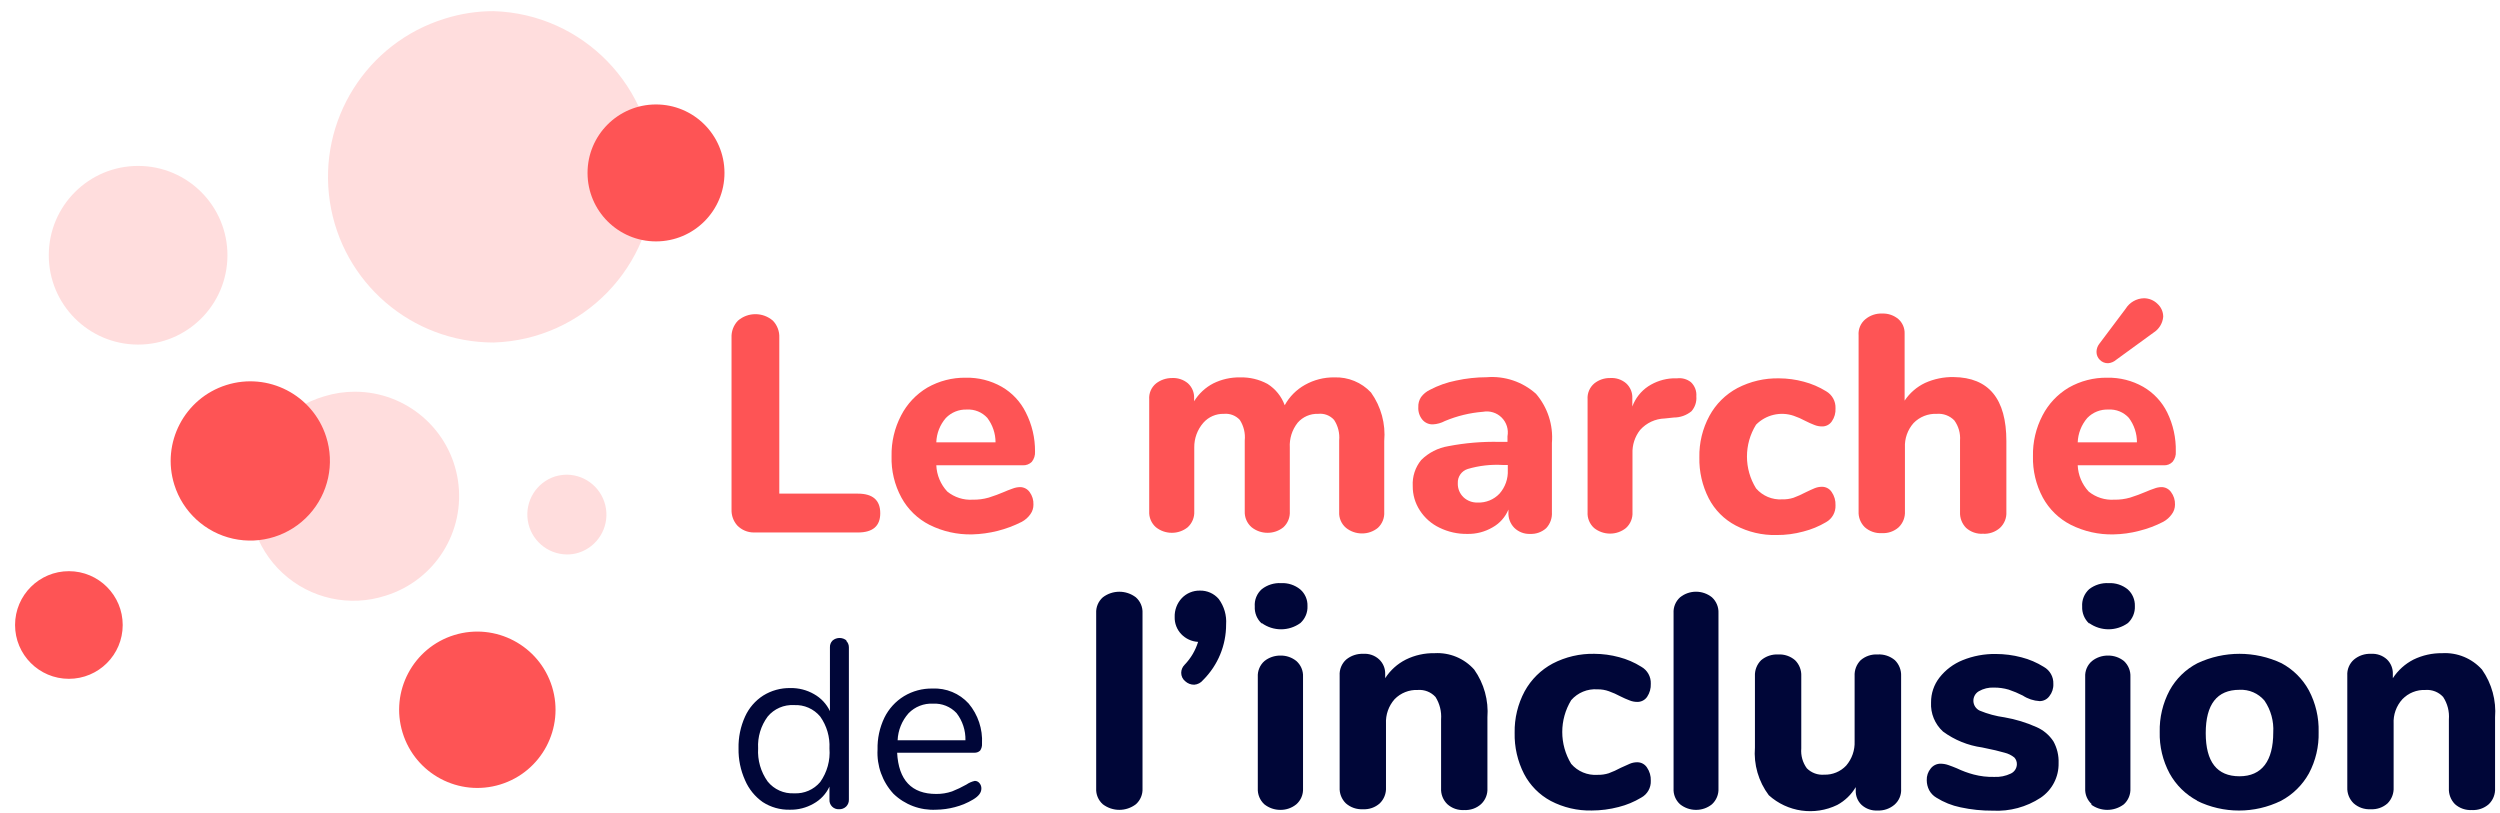
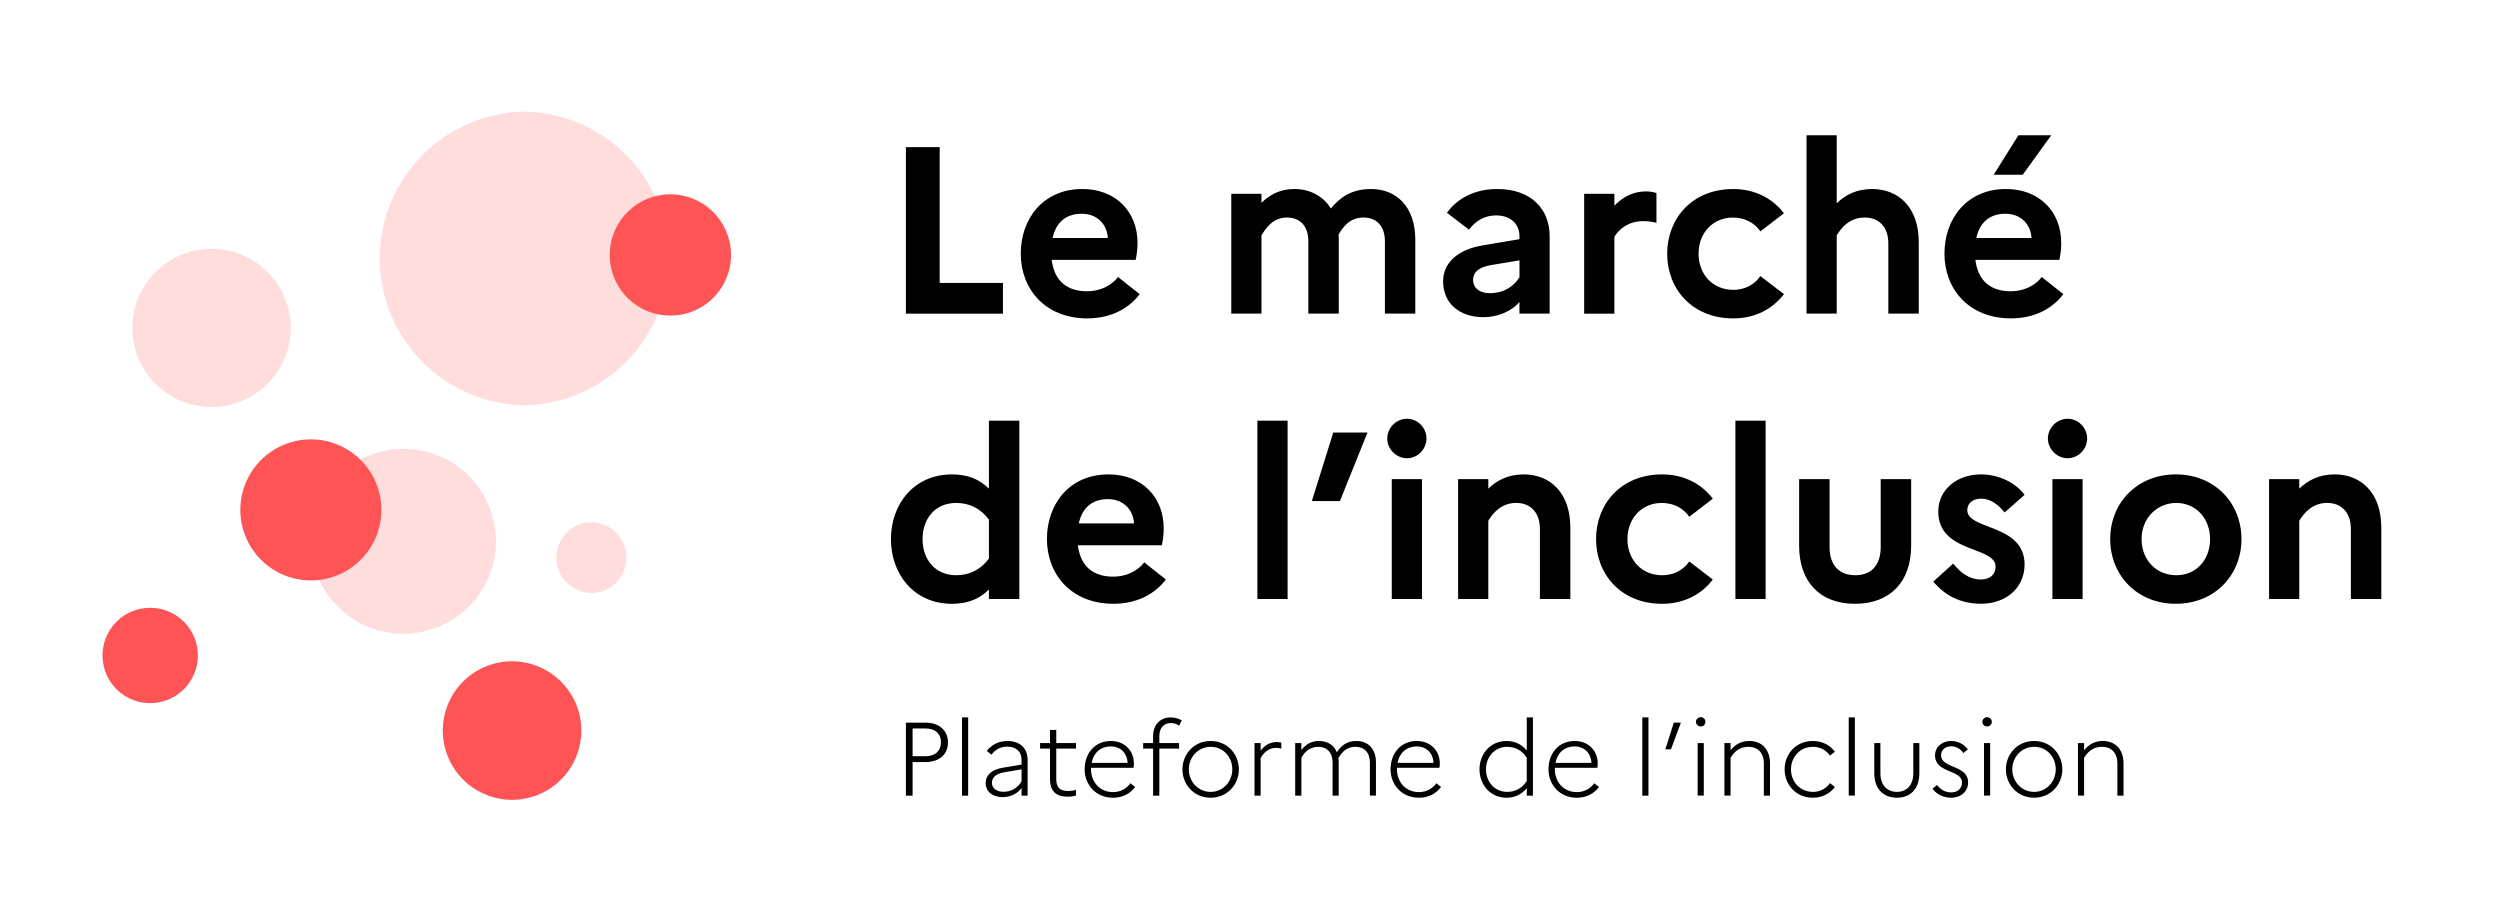
- <svg xmlns="http://www.w3.org/2000/svg" width="157" height="51" viewBox="0 0 157 51" preserveAspectRatio="xMinYMin meet" fill="none">
-   <path d="M46.3 33a1.43 1.43 0 01-.36-1V21.21a1.45 1.45 0 01.4-1.07 1.68 1.68 0 012.2 0c.274.287.419.674.4 1.07V31h4.93c.94 0 1.41.41 1.41 1.23 0 .81-.47 1.21-1.41 1.21h-6.53A1.45 1.45 0 0146.3 33z" fill="#FE5455" />
-   <path fill-rule="evenodd" clip-rule="evenodd" d="M64.9 31.69a1.24 1.24 0 00-.24-.79.74.74 0 00-.61-.31 1.38 1.38 0 00-.45.09l-.116.043a4.723 4.723 0 00-.394.157c-.327.14-.66.264-1 .37a3.407 3.407 0 01-1 .13 2.31 2.31 0 01-1.6-.51 2.58 2.58 0 01-.69-1.65h5.43a.74.74 0 00.57-.22.94.94 0 00.2-.64 5.31 5.31 0 00-.58-2.46 3.8 3.8 0 00-1.51-1.61 4.39 4.39 0 00-2.26-.57 4.731 4.731 0 00-2.41.62 4.35 4.35 0 00-1.65 1.75 5.291 5.291 0 00-.6 2.56 5.13 5.13 0 00.62 2.6 4.15 4.15 0 001.76 1.71 5.7 5.7 0 002.68.6 7.3 7.3 0 003.12-.79c.215-.116.4-.28.54-.48a1 1 0 00.19-.6zm-6.1-3.91a2.44 2.44 0 01.6-1.53 1.74 1.74 0 011.32-.53 1.61 1.61 0 011.28.52c.337.443.52.984.52 1.54H58.8z" fill="#FE5455" />
-   <path d="M86.1 24.65a4.56 4.56 0 01.83 3.05v4.45a1.26 1.26 0 01-.4 1 1.56 1.56 0 01-1 .35 1.59 1.59 0 01-1-.35 1.22 1.22 0 01-.43-1v-4.49a2 2 0 00-.32-1.29 1.16 1.16 0 00-1-.38 1.62 1.62 0 00-1.29.56 2.31 2.31 0 00-.49 1.56v4a1.26 1.26 0 01-.4 1 1.56 1.56 0 01-1 .35 1.59 1.59 0 01-1-.35 1.25 1.25 0 01-.43-1v-4.45a2 2 0 00-.31-1.29 1.2 1.2 0 00-1-.38 1.65 1.65 0 00-1.29.56 2.31 2.31 0 00-.57 1.56v4a1.27 1.27 0 01-.41 1 1.57 1.57 0 01-1 .35 1.59 1.59 0 01-1-.35 1.24 1.24 0 01-.42-1v-7.03a1.18 1.18 0 01.43-1 1.63 1.63 0 011-.34c.363-.02.72.098 1 .33.264.24.407.584.39.94v.19a3.07 3.07 0 011.2-1.12 3.65 3.65 0 011.68-.38 3.43 3.43 0 011.73.41c.5.313.88.785 1.08 1.34a3.26 3.26 0 011.27-1.28 3.66 3.66 0 011.85-.47 3 3 0 012.3.95z" fill="#FE5455" />
-   <path fill-rule="evenodd" clip-rule="evenodd" d="M97.46 27.82a4.21 4.21 0 00-1-3.09 4.14 4.14 0 00-3.1-1.04 9.101 9.101 0 00-1.92.21 6.005 6.005 0 00-1.64.58 1.492 1.492 0 00-.56.46 1.06 1.06 0 00-.17.63c-.017.282.072.56.25.78a.82.82 0 00.67.3 1.79 1.79 0 00.75-.21 7.763 7.763 0 012.39-.58 1.32 1.32 0 011.54 1.54v.35h-.5a15.13 15.13 0 00-3.22.27 3.14 3.14 0 00-1.7.87 2.37 2.37 0 00-.53 1.63 2.75 2.75 0 00.45 1.54 3 3 0 001.23 1.08c.544.266 1.144.4 1.75.39a3 3 0 001.58-.41 2.28 2.28 0 001-1.12v.15a1.3 1.3 0 00.37 1 1.35 1.35 0 001 .38 1.41 1.41 0 001-.36 1.34 1.34 0 00.36-1v-4.35zm-2.77 1.7a2.09 2.09 0 01-.52 1.48 1.79 1.79 0 01-1.37.56 1.24 1.24 0 01-.89-.33 1.16 1.16 0 01-.36-.88.89.89 0 01.63-.9 6.433 6.433 0 012.18-.25h.33v.32z" fill="#FE5455" />
-   <path d="M106.19 24c.243.23.368.557.34.89.03.343-.082.683-.31.94a1.74 1.74 0 01-1.1.39l-.57.06A2.16 2.16 0 00103 27a2.25 2.25 0 00-.48 1.48v3.68c.023.379-.128.747-.41 1a1.57 1.57 0 01-1 .35 1.6 1.6 0 01-1-.35 1.24 1.24 0 01-.41-1v-7.08a1.2 1.2 0 01.42-1 1.55 1.55 0 011-.34 1.4 1.4 0 011 .33c.264.24.407.584.39.94v.52a2.6 2.6 0 011-1.27c.458-.298.985-.47 1.53-.5h.27a1.17 1.17 0 01.88.24zm2.81 9a3.997 3.997 0 01-1.69-1.7 5.4 5.4 0 01-.59-2.58 5.25 5.25 0 01.63-2.6 4.3 4.3 0 011.76-1.75 5.42 5.42 0 012.62-.61 5.999 5.999 0 011.55.21c.494.13.965.332 1.4.6.38.22.608.631.59 1.07.017.291-.064.58-.23.82a.72.72 0 01-.61.32 1.28 1.28 0 01-.48-.09 5.706 5.706 0 01-.58-.26 4.787 4.787 0 00-.73-.32 2.29 2.29 0 00-2.36.56 3.79 3.79 0 000 4 2 2 0 001.64.69 2.16 2.16 0 00.71-.1c.261-.096.514-.21.76-.34.24-.12.43-.2.57-.26.149-.061.309-.092.47-.09a.72.72 0 01.6.33c.168.243.252.535.24.83.019.436-.209.846-.59 1.06a5.434 5.434 0 01-1.43.59 6.264 6.264 0 01-1.69.22A5.238 5.238 0 01109 33zm17-5.3v4.45c.022.376-.125.743-.4 1a1.48 1.48 0 01-1.07.37 1.46 1.46 0 01-1.06-.37 1.33 1.33 0 01-.38-1v-4.49a1.893 1.893 0 00-.36-1.26 1.38 1.38 0 00-1.1-.41 1.911 1.911 0 00-1.46.58 2.164 2.164 0 00-.54 1.54v4a1.3 1.3 0 01-.39 1 1.46 1.46 0 01-1.06.37 1.48 1.48 0 01-1.07-.37 1.3 1.3 0 01-.39-1V21.06a1.19 1.19 0 01.41-1 1.57 1.57 0 011.09-.37 1.49 1.49 0 011 .35c.261.233.404.57.39.92v4.2a3.191 3.191 0 011.28-1.11 4.172 4.172 0 011.8-.37c2.207.027 3.31 1.367 3.31 4.02z" fill="#FE5455" />
-   <path fill-rule="evenodd" clip-rule="evenodd" d="M131.87 22.6c.136.14.325.216.52.21a.86.86 0 00.5-.21l2.35-1.71c.349-.219.575-.59.61-1 0-.309-.131-.603-.36-.81a1.22 1.22 0 00-.85-.35 1.39 1.39 0 00-1.15.66l-1.66 2.21a.837.837 0 00-.17.5.692.692 0 00.21.5zm4.47 8.3c.171.227.26.506.25.79a1 1 0 01-.2.6 1.58 1.58 0 01-.54.48c-.482.25-.993.44-1.52.57a6.81 6.81 0 01-1.6.22 5.698 5.698 0 01-2.68-.6 4.148 4.148 0 01-1.76-1.71 5.235 5.235 0 01-.62-2.6 5.29 5.29 0 01.6-2.56 4.35 4.35 0 011.65-1.75 4.733 4.733 0 012.41-.62 4.39 4.39 0 012.26.57 3.798 3.798 0 011.51 1.61c.375.765.56 1.609.54 2.46a.89.89 0 01-.2.64.71.71 0 01-.57.22h-5.39c.026.615.271 1.2.69 1.65a2.31 2.31 0 001.6.51 3.38 3.38 0 001-.13c.339-.106.673-.23 1-.37.17-.075.343-.142.52-.2a1.28 1.28 0 01.44-.09.73.73 0 01.61.31zm-5.26-4.65a2.5 2.5 0 00-.6 1.53h3.72a2.538 2.538 0 00-.51-1.54 1.6 1.6 0 00-1.28-.52 1.74 1.74 0 00-1.33.53z" fill="#FE5455" />
-   <path fill-rule="evenodd" clip-rule="evenodd" d="M53.31 40.66a.57.57 0 00-.17-.42l.03-.01a.68.68 0 00-.89 0 .57.57 0 00-.16.43v4a2.4 2.4 0 00-1-1.07 2.87 2.87 0 00-1.49-.38 3.12 3.12 0 00-1.7.47c-.5.321-.895.78-1.14 1.32a4.59 4.59 0 00-.41 2 4.67 4.67 0 00.41 2 3.22 3.22 0 001.11 1.37 3 3 0 001.7.48 2.868 2.868 0 001.49-.38 2.35 2.35 0 001-1.07v.81a.57.57 0 00.6.61.61.61 0 00.45-.17.59.59 0 00.17-.44v-9.55zM52.09 47a3.21 3.21 0 01-.58 2.11 2 2 0 01-1.64.71 2 2 0 01-1.66-.74 3.24 3.24 0 01-.6-2.08 3.07 3.07 0 01.6-2 2 2 0 011.66-.72 2 2 0 011.64.72 3.17 3.17 0 01.58 2zm9.54 2.52a.49.49 0 00-.12-.34.37.37 0 00-.29-.14c-.19.041-.37.12-.53.23-.29.164-.59.308-.9.43-.322.11-.66.164-1 .16-1.54 0-2.36-.87-2.45-2.59h4.82a.5.5 0 00.39-.13.68.68 0 00.12-.44 3.62 3.62 0 00-.84-2.52 2.89 2.89 0 00-2.27-.94 3.35 3.35 0 00-1.79.48 3.28 3.28 0 00-1.23 1.35 4.38 4.38 0 00-.43 2 3.79 3.79 0 001 2.78 3.59 3.59 0 002.68 1 4.84 4.84 0 001.17-.16 4.307 4.307 0 001.15-.48c.35-.21.52-.43.52-.69zm-5.26-3.03c.027-.63.27-1.23.69-1.7a2 2 0 011.54-.6 1.88 1.88 0 011.47.59 2.69 2.69 0 01.56 1.71h-4.26z" fill="#000638" />
-   <path d="M69.26 50.51a1.24 1.24 0 01-.42-1v-11a1.24 1.24 0 01.42-1 1.71 1.71 0 012.07 0c.286.251.44.62.42 1v11c.02.38-.134.749-.42 1a1.71 1.71 0 01-2.07 0zm7.28-12.89c.336.46.5 1.022.46 1.59a4.91 4.91 0 01-1.45 3.5.78.78 0 01-.55.29.82.82 0 01-.57-.22.67.67 0 01-.25-.53.72.72 0 01.21-.5c.393-.406.684-.9.85-1.44a1.58 1.58 0 01-1.06-.49 1.49 1.49 0 01-.41-1.07 1.66 1.66 0 01.45-1.19 1.53 1.53 0 011.13-.47 1.51 1.51 0 011.19.53z" fill="#000638" />
-   <path fill-rule="evenodd" clip-rule="evenodd" d="M78.8 38.09a1.34 1.34 0 00.44 1.07v-.03a2.07 2.07 0 002.42 0 1.35 1.35 0 00.45-1.07 1.32 1.32 0 00-.46-1.05 1.77 1.77 0 00-1.2-.39 1.81 1.81 0 00-1.21.38 1.32 1.32 0 00-.44 1.09zm.19 11.42a1.27 1.27 0 00.41 1 1.6 1.6 0 001.01.35 1.55 1.55 0 001-.35 1.24 1.24 0 00.42-1v-7a1.24 1.24 0 00-.42-1 1.54 1.54 0 00-1-.34 1.59 1.59 0 00-1 .34 1.24 1.24 0 00-.42 1v7z" fill="#000638" />
-   <path d="M92.58 42.05a4.6 4.6 0 01.83 3v4.45a1.27 1.27 0 01-.4 1 1.46 1.46 0 01-1.06.37 1.44 1.44 0 01-1.06-.37 1.3 1.3 0 01-.39-1v-4.32a2.32 2.32 0 00-.35-1.41 1.36 1.36 0 00-1.11-.44 1.92 1.92 0 00-1.46.58 2.16 2.16 0 00-.54 1.54v4a1.3 1.3 0 01-.39 1 1.46 1.46 0 01-1.06.37 1.5 1.5 0 01-1.07-.37 1.3 1.3 0 01-.39-1v-7.03a1.25 1.25 0 01.41-1 1.59 1.59 0 011.07-.36c.368-.027.73.1 1 .35.253.238.391.573.38.92v.26c.321-.5.77-.903 1.3-1.17a3.911 3.911 0 011.8-.4 3.09 3.09 0 012.49 1.03zm4.81 8.25a4.05 4.05 0 01-1.68-1.7 5.4 5.4 0 01-.59-2.58 5.31 5.31 0 01.63-2.61 4.34 4.34 0 011.76-1.74c.808-.42 1.71-.63 2.62-.61a5.999 5.999 0 011.55.21 5 5 0 011.39.6c.386.215.618.629.6 1.07.012.29-.068.578-.23.82a.73.73 0 01-.62.32c-.161 0-.32-.03-.47-.09a5.792 5.792 0 01-.59-.26 5.212 5.212 0 00-.72-.32 2.003 2.003 0 00-.72-.12 2 2 0 00-1.65.68 3.85 3.85 0 000 4 2 2 0 001.65.69 2.16 2.16 0 00.71-.1c.258-.095.509-.209.75-.34l.58-.26a1.19 1.19 0 01.46-.09.72.72 0 01.61.33c.168.243.252.535.24.83a1.15 1.15 0 01-.6 1.06 5.23 5.23 0 01-1.42.59 6.75 6.75 0 01-1.69.22 5.3 5.3 0 01-2.57-.6zm8.12.21a1.243 1.243 0 01-.41-1v-11a1.243 1.243 0 01.41-1 1.601 1.601 0 012 0c.279.256.429.622.41 1v11a1.27 1.27 0 01-.41 1 1.57 1.57 0 01-1 .35 1.6 1.6 0 01-1-.35zM119 41.46c.266.263.408.627.39 1v7.07a1.22 1.22 0 01-.41 1 1.53 1.53 0 01-1.07.37 1.37 1.37 0 01-1-.35 1.192 1.192 0 01-.37-.92v-.2c-.277.472-.678.86-1.16 1.12a3.88 3.88 0 01-4.3-.61 4.41 4.41 0 01-.87-3v-4.48a1.317 1.317 0 01.39-1 1.54 1.54 0 011.07-.36 1.5 1.5 0 011.06.36c.266.263.408.627.39 1V47c-.038.445.086.89.35 1.25a1.38 1.38 0 001.09.4 1.82 1.82 0 001.38-.57 2.21 2.21 0 00.53-1.53v-4.09a1.312 1.312 0 01.38-1 1.5 1.5 0 011.06-.36 1.54 1.54 0 011.09.36zm4.12 9.24a4.605 4.605 0 01-1.52-.61 1.203 1.203 0 01-.45-.47A1.378 1.378 0 01121 49a1.09 1.09 0 01.25-.74.78.78 0 01.62-.3c.171.002.34.032.5.09.16.06.34.12.52.2.34.163.695.294 1.06.39.418.11.848.16 1.28.15.362.019.723-.053 1.05-.21a.66.66 0 00.38-.58.6.6 0 00-.16-.43 1.562 1.562 0 00-.61-.3c-.3-.09-.76-.2-1.41-.33a5.38 5.38 0 01-2.46-1 2.309 2.309 0 01-.75-1.83 2.51 2.51 0 01.53-1.56c.38-.484.88-.86 1.45-1.09.66-.268 1.368-.4 2.08-.39.547 0 1.091.07 1.62.21.495.126.967.329 1.4.6.386.215.618.629.6 1.07a1.15 1.15 0 01-.25.77.75.75 0 01-.61.31 2.148 2.148 0 01-1.06-.35 6.512 6.512 0 00-.88-.37 3.215 3.215 0 00-.93-.13 1.732 1.732 0 00-.95.23.688.688 0 00.06 1.22 6.34 6.34 0 001.56.42c.689.12 1.361.325 2 .61.432.188.8.497 1.06.89.234.418.348.892.33 1.37a2.561 2.561 0 01-1.13 2.18 5 5 0 01-3 .81 9.324 9.324 0 01-2.03-.21z" fill="#000638" />
-   <path fill-rule="evenodd" clip-rule="evenodd" d="M130.76 38.09c-.018.404.143.796.44 1.07v-.03a2.09 2.09 0 002.43 0 1.37 1.37 0 00.44-1.07 1.35 1.35 0 00-.45-1.05 1.77 1.77 0 00-1.2-.39 1.84 1.84 0 00-1.22.38 1.353 1.353 0 00-.44 1.09zm.19 11.42c-.021.38.134.749.42 1h-.07a1.72 1.72 0 002.08 0 1.27 1.27 0 00.41-1v-7a1.27 1.27 0 00-.41-1 1.561 1.561 0 00-1-.34 1.592 1.592 0 00-1 .34 1.22 1.22 0 00-.43 1v7zm5.3-.94a4.273 4.273 0 001.75 1.72h-.03a6 6 0 005.28 0 4.328 4.328 0 001.75-1.72 5.23 5.23 0 00.61-2.6 5.292 5.292 0 00-.61-2.61 4.24 4.24 0 00-1.72-1.71 6.2 6.2 0 00-5.28 0 4.18 4.18 0 00-1.75 1.71 5.296 5.296 0 00-.62 2.61 5.235 5.235 0 00.62 2.6zm5.96-4.57c.4.587.593 1.29.55 2 0 1.78-.71 2.75-2.12 2.75-1.41 0-2.12-.9-2.12-2.71s.71-2.72 2.12-2.72a1.92 1.92 0 011.57.68z" fill="#000638" />
-   <path d="M155.87 42.05c.613.875.903 1.935.82 3v4.45a1.3 1.3 0 01-.39 1 1.48 1.48 0 01-1.07.37 1.46 1.46 0 01-1.06-.37 1.33 1.33 0 01-.38-1v-4.32a2.246 2.246 0 00-.36-1.41 1.36 1.36 0 00-1.11-.44 1.9 1.9 0 00-1.45.58 2.12 2.12 0 00-.55 1.54v4a1.33 1.33 0 01-.38 1 1.46 1.46 0 01-1.06.37 1.48 1.48 0 01-1.07-.37 1.309 1.309 0 01-.4-1v-7.03c-.022-.38.133-.75.42-1a1.56 1.56 0 011.07-.36c.367-.024.728.102 1 .35.249.24.384.575.37.92v.26c.324-.497.772-.9 1.3-1.17a4.002 4.002 0 011.8-.4 3.12 3.12 0 012.5 1.03z" fill="#000638" />
-   <path d="M22.29 24.6a6.46 6.46 0 00-1.93.29 6.55 6.55 0 103.85 12.52 6.55 6.55 0 00-1.92-12.81z" fill="#FDD" />
-   <path d="M20.48 27.42a5 5 0 11-9.533 3.02 5 5 0 019.533-3.02z" fill="#FE5455" />
-   <path d="M31 .7a10.11 10.11 0 00-3.06.47A10.4 10.4 0 0031 21.51 10.41 10.41 0 0031 .7z" fill="#FDD" />
-   <path d="M41.19 6.56a4.3 4.3 0 10.015 8.6 4.3 4.3 0 00-.015-8.6zm-6.52 36.57a4.91 4.91 0 11-6.14-3.25 4.92 4.92 0 016.14 3.25zM4.33 35.87a3.38 3.38 0 10-.008 6.76 3.38 3.38 0 00.008-6.76" fill="#FE5455" />
-   <path d="M35.6 29.81c-.25.003-.5.04-.74.11a2.51 2.51 0 00.74 4.9c.25.002.5-.035.74-.11a2.51 2.51 0 00-.74-4.9M8.69 10.42a5.61 5.61 0 10-.033 11.22 5.61 5.61 0 00.033-11.22z" fill="#FDD" />
+ <svg xmlns="http://www.w3.org/2000/svg" id="Marché-Horizontal-Couleur" width="1325" height="483" viewBox="0 0 1325.04 483.33">
+   <defs>
+     <style>.cls-1{fill:#fdd}.cls-2{fill:#fe5455}</style>
+   </defs>
+   <path class="cls-1" d="M213.64 238.03c-4.9-.01-9.76.72-14.44 2.17-23.3 7.04-37.9 30.1-34.29 54.17 3.6 24.07 24.32 41.84 48.66 41.75 4.9-.01 9.77-.77 14.44-2.24 23.17-7.13 37.64-30.13 34.05-54.1-3.59-23.97-24.17-41.72-48.41-41.74" />
+   <path class="cls-2" d="M200.1 259.13a37.399 37.399 0 01-11.69 40.02 37.42 37.42 0 01-41.47 4.35 37.419 37.419 0 01-19.74-36.72c1.48-15.11 11.96-27.83 26.51-32.18 19.57-5.86 40.22 5.07 46.39 24.54zm106.17 117.54c5.96 19.39-4.93 39.94-24.32 45.9-19.39 5.96-39.94-4.92-45.91-24.3-5.97-19.39 4.9-39.94 24.29-45.92 19.4-5.94 39.94 4.94 45.94 24.32zM79.26 322.35c-2.54.01-5.06.39-7.48 1.12-12.64 3.9-20.15 16.88-17.21 29.78 2.94 12.9 15.32 21.36 28.41 19.39 13.08-1.96 22.44-13.68 21.47-26.87-.98-13.2-11.96-23.41-25.19-23.42" />
+   <path class="cls-1" d="M313.23 277.01c-1.87.02-3.74.3-5.54.82-8.77 2.81-14.21 11.58-12.84 20.69 1.38 9.11 9.16 15.88 18.37 15.97 1.88.01 3.75-.26 5.54-.82 8.77-2.81 14.21-11.58 12.84-20.69-1.38-9.11-9.16-15.88-18.37-15.97M111.88 131.93c-4.16 0-8.29.61-12.27 1.8-21.04 6.36-33.6 27.87-28.82 49.32 4.78 21.45 25.3 35.58 47.05 32.4 21.74-3.18 37.35-22.6 35.79-44.52-1.56-21.92-19.77-38.92-41.74-38.99m166.92-72.73a75.71 75.71 0 00-22.9 3.52c-36.8 11.33-59.79 47.87-54.06 85.95 5.73 38.08 38.45 66.24 76.96 66.24 42.06-1.3 75.47-35.77 75.47-77.85s-33.42-76.55-75.47-77.85" />
+   <path class="cls-2" d="M355.05 103.05c-17.2.03-31.33 13.58-32.09 30.76-.76 17.18 12.14 31.92 29.27 33.46 17.13 1.54 32.44-10.67 34.76-27.71 2.32-17.04-9.18-32.89-26.1-35.98-1.92-.36-3.88-.54-5.84-.52" />
+   <path d="M480.03 421.99h3.54v-17.82h6.86c7.36 0 11.9-4.15 11.9-10.4s-4.54-10.51-11.9-10.51h-10.4v38.73zm10.46-35.63c5.09 0 8.13 2.77 8.13 7.3s-3.04 7.41-8.13 7.41h-6.92v-14.72h6.92zm19.29 35.63h3.26v-41.5h-3.26v41.5zm21.57.77c3.87 0 7.64-1.66 10.01-4.81v4.04h3.21V402.9c0-6.14-4.2-9.9-10.62-9.9-4.81 0-8.63 2.05-11.01 5.31l2.49 1.94c1.88-2.66 4.81-4.26 8.41-4.26 4.37 0 7.52 2.43 7.52 6.92v2.6l-9.96 1.66c-5.86 1-9.07 3.87-9.07 8.08 0 4.59 3.6 7.52 9.02 7.52zm-5.7-7.58c0-2.77 2.05-4.81 6.47-5.59l9.24-1.55v6.36c-2.1 3.6-5.59 5.53-9.63 5.53-3.76 0-6.09-2.05-6.09-4.76zm30.79-1.99c0 6.81 3.65 9.35 9.35 9.35 1.77 0 3.15-.22 4.43-.66v-2.99c-1.11.39-2.32.61-4.09.61-3.76 0-6.36-1.22-6.36-6.31v-16.16h10.46v-2.93h-10.46v-6.97h-3.32v6.97h-5.26v2.93h5.26v16.16zm45.16 4.2l-2.49-1.99c-2.05 2.88-5.31 4.7-9.24 4.7-6.86 0-11.67-5.15-11.67-12.23v-.66h22.52c.17-.66.22-1.49.22-2.32 0-6.58-4.76-11.9-12.23-11.9-8.35 0-13.89 6.42-13.89 15.05 0 8.13 5.92 15.05 15.05 15.05 5.09 0 9.18-2.21 11.73-5.7zm-12.95-21.52c5.42 0 8.8 3.87 8.96 8.74h-19.09c1.05-5.48 4.92-8.74 10.12-8.74zm17.21-1.77v2.93h5.26v24.95h3.32v-24.95h10.46v-2.93h-10.46v-3.76c0-4.37 2.49-6.86 6.09-6.86 1.77 0 3.15.5 4.37 1.38l1.44-2.77c-1.33-.83-3.37-1.6-5.92-1.6-5.53 0-9.3 3.93-9.3 9.9v3.71h-5.26zm35.77-1.11c-8.91 0-14.94 7.08-14.94 15.05s6.03 15.05 14.94 15.05 14.99-7.08 14.99-15.05-6.03-15.05-14.99-15.05zm.06 27c-6.81 0-11.62-5.59-11.62-11.95s4.81-11.95 11.62-11.95 11.45 5.53 11.45 11.95-4.87 11.95-11.45 11.95zm23.21 1.99h3.26v-19.97c2.1-3.49 4.59-5.37 8.41-5.37 1 0 1.72.17 2.55.39v-3.15c-.72-.22-1.55-.33-2.32-.33-3.76 0-6.36 1.66-8.63 4.54v-3.98h-3.26V422zm21.61 0h3.26v-20.03c1.88-3.54 4.76-5.86 8.96-5.86 4.54 0 7.58 2.93 7.58 8.35v17.54h3.26v-17.65c0-.77-.06-1.55-.17-2.27 2.32-4.04 5.2-5.98 9.07-5.98 4.54 0 7.64 2.93 7.64 8.35v17.54h3.21v-17.65c0-7.36-4.32-11.34-10.4-11.34-4.81 0-7.97 2.32-10.35 5.98-1.6-3.93-5.09-5.98-9.41-5.98s-7.14 1.88-9.41 4.81v-3.71h-3.26v27.89zm77.34-4.59l-2.49-1.99c-2.05 2.88-5.31 4.7-9.24 4.7-6.86 0-11.67-5.15-11.67-12.23v-.66h22.52c.17-.66.22-1.49.22-2.32 0-6.58-4.76-11.9-12.23-11.9-8.35 0-13.89 6.42-13.89 15.05 0 8.13 5.92 15.05 15.05 15.05 5.09 0 9.18-2.21 11.73-5.7zm-12.95-21.52c5.42 0 8.8 3.87 8.96 8.74h-19.09c1.05-5.48 4.92-8.74 10.12-8.74zm33.34 12.17c0 8.13 5.7 15.05 14.39 15.05 4.37 0 8.08-1.83 10.68-5.09v3.98h3.26v-41.5h-3.26v17.59c-2.6-3.26-6.31-5.09-10.68-5.09-8.69 0-14.39 6.92-14.39 15.05zm3.43 0c0-6.58 4.65-11.95 11.23-11.95 4.26 0 8.08 1.99 10.4 5.81v12.28c-2.27 3.76-6.09 5.81-10.4 5.81-6.58 0-11.23-5.37-11.23-11.95zm59.93 9.35l-2.49-1.99c-2.05 2.88-5.31 4.7-9.24 4.7-6.86 0-11.67-5.15-11.67-12.23v-.66h22.52c.17-.66.22-1.49.22-2.32 0-6.58-4.76-11.9-12.23-11.9-8.35 0-13.89 6.42-13.89 15.05 0 8.13 5.92 15.05 15.05 15.05 5.09 0 9.18-2.21 11.73-5.7zm-12.95-21.52c5.42 0 8.8 3.87 8.96 8.74h-19.09c1.05-5.48 4.92-8.74 10.12-8.74zm35.94 26.11h3.26v-41.5h-3.26v41.5zm15.2-24.57l5.26-14.16h-3.76l-4.48 14.16h2.99zm15.8-12.12c1.38 0 2.49-1.05 2.49-2.49 0-1.33-1.11-2.43-2.49-2.43s-2.55 1.11-2.55 2.43c0 1.44 1.16 2.49 2.55 2.49zm-1.66 36.68h3.26v-27.89h-3.26v27.89zm14.21 0h3.26v-20.03c2.16-3.6 5.09-5.86 9.52-5.86 4.87 0 8.13 3.15 8.13 8.91v16.99h3.26v-17.1c0-7.69-4.59-11.9-10.95-11.9-4.37 0-7.52 1.88-9.96 4.92v-3.82h-3.26v27.89zm46.97-1.99c-6.86 0-11.67-5.37-11.67-11.95s4.81-11.95 11.62-11.95c3.87 0 7.08 1.83 9.07 4.65l2.6-2.05c-2.55-3.43-6.64-5.7-11.67-5.7-9.02 0-14.99 6.92-14.99 15.05s5.98 15.05 14.99 15.05c5.03 0 9.13-2.27 11.67-5.7l-2.6-2.05c-1.99 2.82-5.15 4.65-9.02 4.65zm18.95 1.99h3.26v-41.5h-3.26v41.5zm34.24-11.84c0 6.31-3.54 9.85-8.69 9.85s-8.74-3.54-8.74-9.85v-16.04h-3.26v15.99c0 8.3 4.81 13 12.01 13s11.9-4.7 11.9-13v-15.99h-3.21v16.04zm10.15 8.19c2.43 3.1 5.86 4.76 10.01 4.76 5.09 0 8.91-3.32 8.91-8.13 0-9.41-14.33-7.19-14.33-14.44 0-2.55 1.94-4.7 5.42-4.7 2.55 0 4.81 1.27 6.36 3.6l2.43-1.94a10.854 10.854 0 00-8.85-4.48c-5.15 0-8.58 3.49-8.58 7.52 0 9.85 14.33 7.47 14.33 14.55 0 2.88-2.1 5.2-5.75 5.2-2.99 0-5.42-1.27-7.52-3.93l-2.43 1.99zm29.02-33.03c1.38 0 2.49-1.05 2.49-2.49 0-1.33-1.11-2.43-2.49-2.43s-2.54 1.11-2.54 2.43c0 1.44 1.16 2.49 2.54 2.49zm-1.66 36.68h3.26v-27.89h-3.26v27.89zm26.55-28.99c-8.91 0-14.94 7.08-14.94 15.05s6.03 15.05 14.94 15.05 14.99-7.08 14.99-15.05-6.03-15.05-14.99-15.05zm.06 27c-6.81 0-11.62-5.59-11.62-11.95s4.81-11.95 11.62-11.95 11.45 5.53 11.45 11.95-4.87 11.95-11.45 11.95zm23.21 1.99h3.26v-20.03c2.16-3.6 5.09-5.86 9.52-5.86 4.87 0 8.13 3.15 8.13 8.91v16.99h3.26v-17.1c0-7.69-4.59-11.9-10.95-11.9-4.37 0-7.52 1.88-9.96 4.92v-3.82h-3.26v27.89zM480.03 78.05h17.91v72.02h33.55v16.27h-51.46V78.05zm96.23 90.81c-22.58 0-35.32-15.77-35.32-34.31s11.86-34.31 32.67-34.31c17.66 0 29.26 11.98 29.26 28.63 0 3.53-.5 6.81-1.01 8.96h-44.52c1.51 11.86 8.83 16.65 18.79 16.65 6.94 0 12.99-3.03 16.4-7.57l11.48 9.08c-5.93 7.95-15.77 12.87-27.75 12.87zm-18.42-42.63h29.26c-.25-6.43-4.92-12.87-13.87-12.87-8.2 0-13.62 4.54-15.39 12.87zm94.73-23.46h16.02v4.79c4.29-4.16 9.71-7.32 17.53-7.32s15.14 3.53 19.3 10.34c4.54-5.55 10.59-10.34 21.32-10.34 13.12 0 23.46 9.08 23.46 26.99v39.1h-16.14v-38.47c0-7.69-4.16-12.49-11.35-12.49s-10.72 4.79-13.24 9.08c.13.88.13 1.77.13 2.77v39.1h-16.14v-38.47c0-7.69-4.16-12.49-11.35-12.49s-11.1 5.42-13.5 9.46v41.5h-16.02v-63.57zm112.38 46.41c0-9.59 7.44-16.78 21.06-19.05l19.42-3.28v-1.64c0-6.68-5.05-10.97-12.36-10.97-6.18 0-10.97 2.9-14.38 7.57l-11.73-8.96c5.68-7.82 15.01-12.61 26.61-12.61 18.42 0 27.87 10.97 27.87 24.97v41.12h-16.02v-6.18c-4.04 4.92-11.6 8.07-19.05 8.07-12.74 0-21.44-7.32-21.44-19.04zm24.72 6.31c7.32 0 12.61-3.41 15.77-8.45v-8.96l-15.14 2.52c-6.68 1.13-9.46 3.91-9.46 7.82 0 4.29 3.41 7.06 8.83 7.06zm50.08-52.72h16.02v6.31c4.16-4.29 9.59-7.57 16.77-7.57 2.14 0 4.04.38 5.55.88v15.77c-2.02-.5-4.16-.88-7.06-.88-7.82 0-12.87 4.29-15.26 8.32v40.74h-16.02v-63.57zm93.46 43.64L945.7 156c-5.93 7.82-15.26 12.87-26.87 12.87-21.95 0-35.06-15.77-35.06-34.31s13.12-34.31 35.06-34.31c11.6 0 20.94 5.04 26.87 12.87l-12.49 9.59c-3.03-4.42-8.07-7.32-14.63-7.32-10.47 0-18.16 8.07-18.16 19.17s7.69 19.17 18.42 19.17c6.31 0 11.35-2.9 14.38-7.32zm24.47-74.67h16.02v36.07c4.41-4.29 10.34-7.57 18.79-7.57 13.75 0 24.72 9.46 24.72 28.25v37.84h-16.14v-37.21c0-8.45-4.67-13.75-12.61-13.75s-12.36 5.42-14.76 9.46v41.5h-16.02v-94.6zm108.47 97.12c-22.58 0-35.32-15.77-35.32-34.31s11.86-34.31 32.67-34.31c17.66 0 29.26 11.98 29.26 28.63 0 3.53-.5 6.81-1.01 8.96h-44.52c1.51 11.86 8.83 16.65 18.79 16.65 6.94 0 12.99-3.03 16.4-7.57l11.48 9.08c-5.93 7.95-15.77 12.87-27.75 12.87zm-18.42-42.63h29.26c-.25-6.43-4.92-12.87-13.87-12.87-8.2 0-13.62 4.54-15.39 12.87zm9.21-33.55l13.12-20.94h17.41l-15.13 20.94h-15.39zM504.37 251.6c8.58 0 14.76 2.65 19.68 7.57V223.1h16.14v94.6h-16.14v-5.04c-4.92 4.92-11.1 7.57-19.68 7.57-20.05 0-32.29-15.77-32.29-34.31s12.23-34.31 32.29-34.31zm2.27 53.48c7.19 0 13.12-3.03 17.41-8.83v-20.68c-4.29-5.8-10.22-8.83-17.41-8.83-10.85 0-17.78 8.07-17.78 19.17s6.94 19.17 17.78 19.17zm83.5 15.14c-22.58 0-35.32-15.77-35.32-34.31s11.86-34.31 32.67-34.31c17.66 0 29.26 11.98 29.26 28.63 0 3.53-.5 6.81-1.01 8.96h-44.52c1.51 11.86 8.83 16.65 18.79 16.65 6.94 0 12.99-3.03 16.4-7.57l11.48 9.08c-5.93 7.95-15.77 12.87-27.75 12.87zm-18.41-42.63h29.26c-.25-6.43-4.92-12.87-13.87-12.87-8.2 0-13.62 4.54-15.39 12.87zm94.71-54.49h16.02v94.6h-16.02v-94.6zm28.89 42.63l11.35-36.33h18.16l-14.63 36.33h-14.88zm39.98-33.17c0-5.68 4.79-10.47 10.47-10.47s10.34 4.79 10.34 10.47-4.67 10.47-10.34 10.47-10.47-4.79-10.47-10.47zm2.4 21.57h16.02v63.57h-16.02v-63.57zm35.18 0h16.02v5.04c4.41-4.29 10.34-7.57 18.79-7.57 13.75 0 24.72 9.46 24.72 28.25v37.84h-16.14v-37.21c0-8.45-4.79-13.75-12.61-13.75s-12.36 5.42-14.76 9.46v41.5h-16.02v-63.57zm122.6 43.64l12.49 9.59c-5.93 7.82-15.26 12.87-26.87 12.87-21.95 0-35.06-15.77-35.06-34.31s13.12-34.31 35.06-34.31c11.6 0 20.94 5.04 26.87 12.87l-12.49 9.59c-3.03-4.42-8.07-7.32-14.63-7.32-10.47 0-18.16 8.07-18.16 19.17s7.69 19.17 18.42 19.17c6.31 0 11.35-2.9 14.38-7.32zm24.47-74.67h16.02v94.6h-16.02v-94.6zm77.07 31.03h16.14v35.32c0 19.05-11.1 30.78-29.77 30.78s-29.64-11.73-29.64-30.78v-35.32h16.14v36.07c0 9.21 4.79 14.88 13.62 14.88s13.5-5.68 13.5-14.88v-36.07zm38.47 44.77c3.91 4.92 8.58 8.45 14.63 8.45 5.17 0 7.82-3.03 7.82-6.81 0-11.1-30.4-6.94-30.4-29.26 0-11.23 9.46-19.68 22.7-19.68 9.71 0 18.54 4.67 23.08 10.85l-10.59 9.33c-3.28-4.04-7.44-7.32-12.36-7.32s-7.44 2.77-7.44 6.05c0 10.85 30.4 7.06 30.4 29.01-.25 13.37-10.97 20.68-22.96 20.68-11.35 0-19.42-4.54-25.48-11.73l10.59-9.59zm50.19-66.34c0-5.68 4.79-10.47 10.47-10.47s10.34 4.79 10.34 10.47-4.67 10.47-10.34 10.47-10.47-4.79-10.47-10.47zm2.4 21.57h16.02v63.57h-16.02v-63.57zm100.27 31.78c0 19.04-14.13 34.31-34.81 34.31s-34.81-15.26-34.81-34.31 14.13-34.31 34.81-34.31 34.81 15.26 34.81 34.31zm-16.65 0c0-11.1-7.69-19.17-17.91-19.17s-18.42 8.07-18.42 19.17 7.82 19.17 18.42 19.17 17.91-8.2 17.91-19.17zm31.28-31.78h16.02v5.04c4.41-4.29 10.34-7.57 18.79-7.57 13.75 0 24.72 9.46 24.72 28.25v37.84h-16.14v-37.21c0-8.45-4.79-13.75-12.61-13.75s-12.36 5.42-14.76 9.46v41.5h-16.02v-63.57z" />
</svg>
